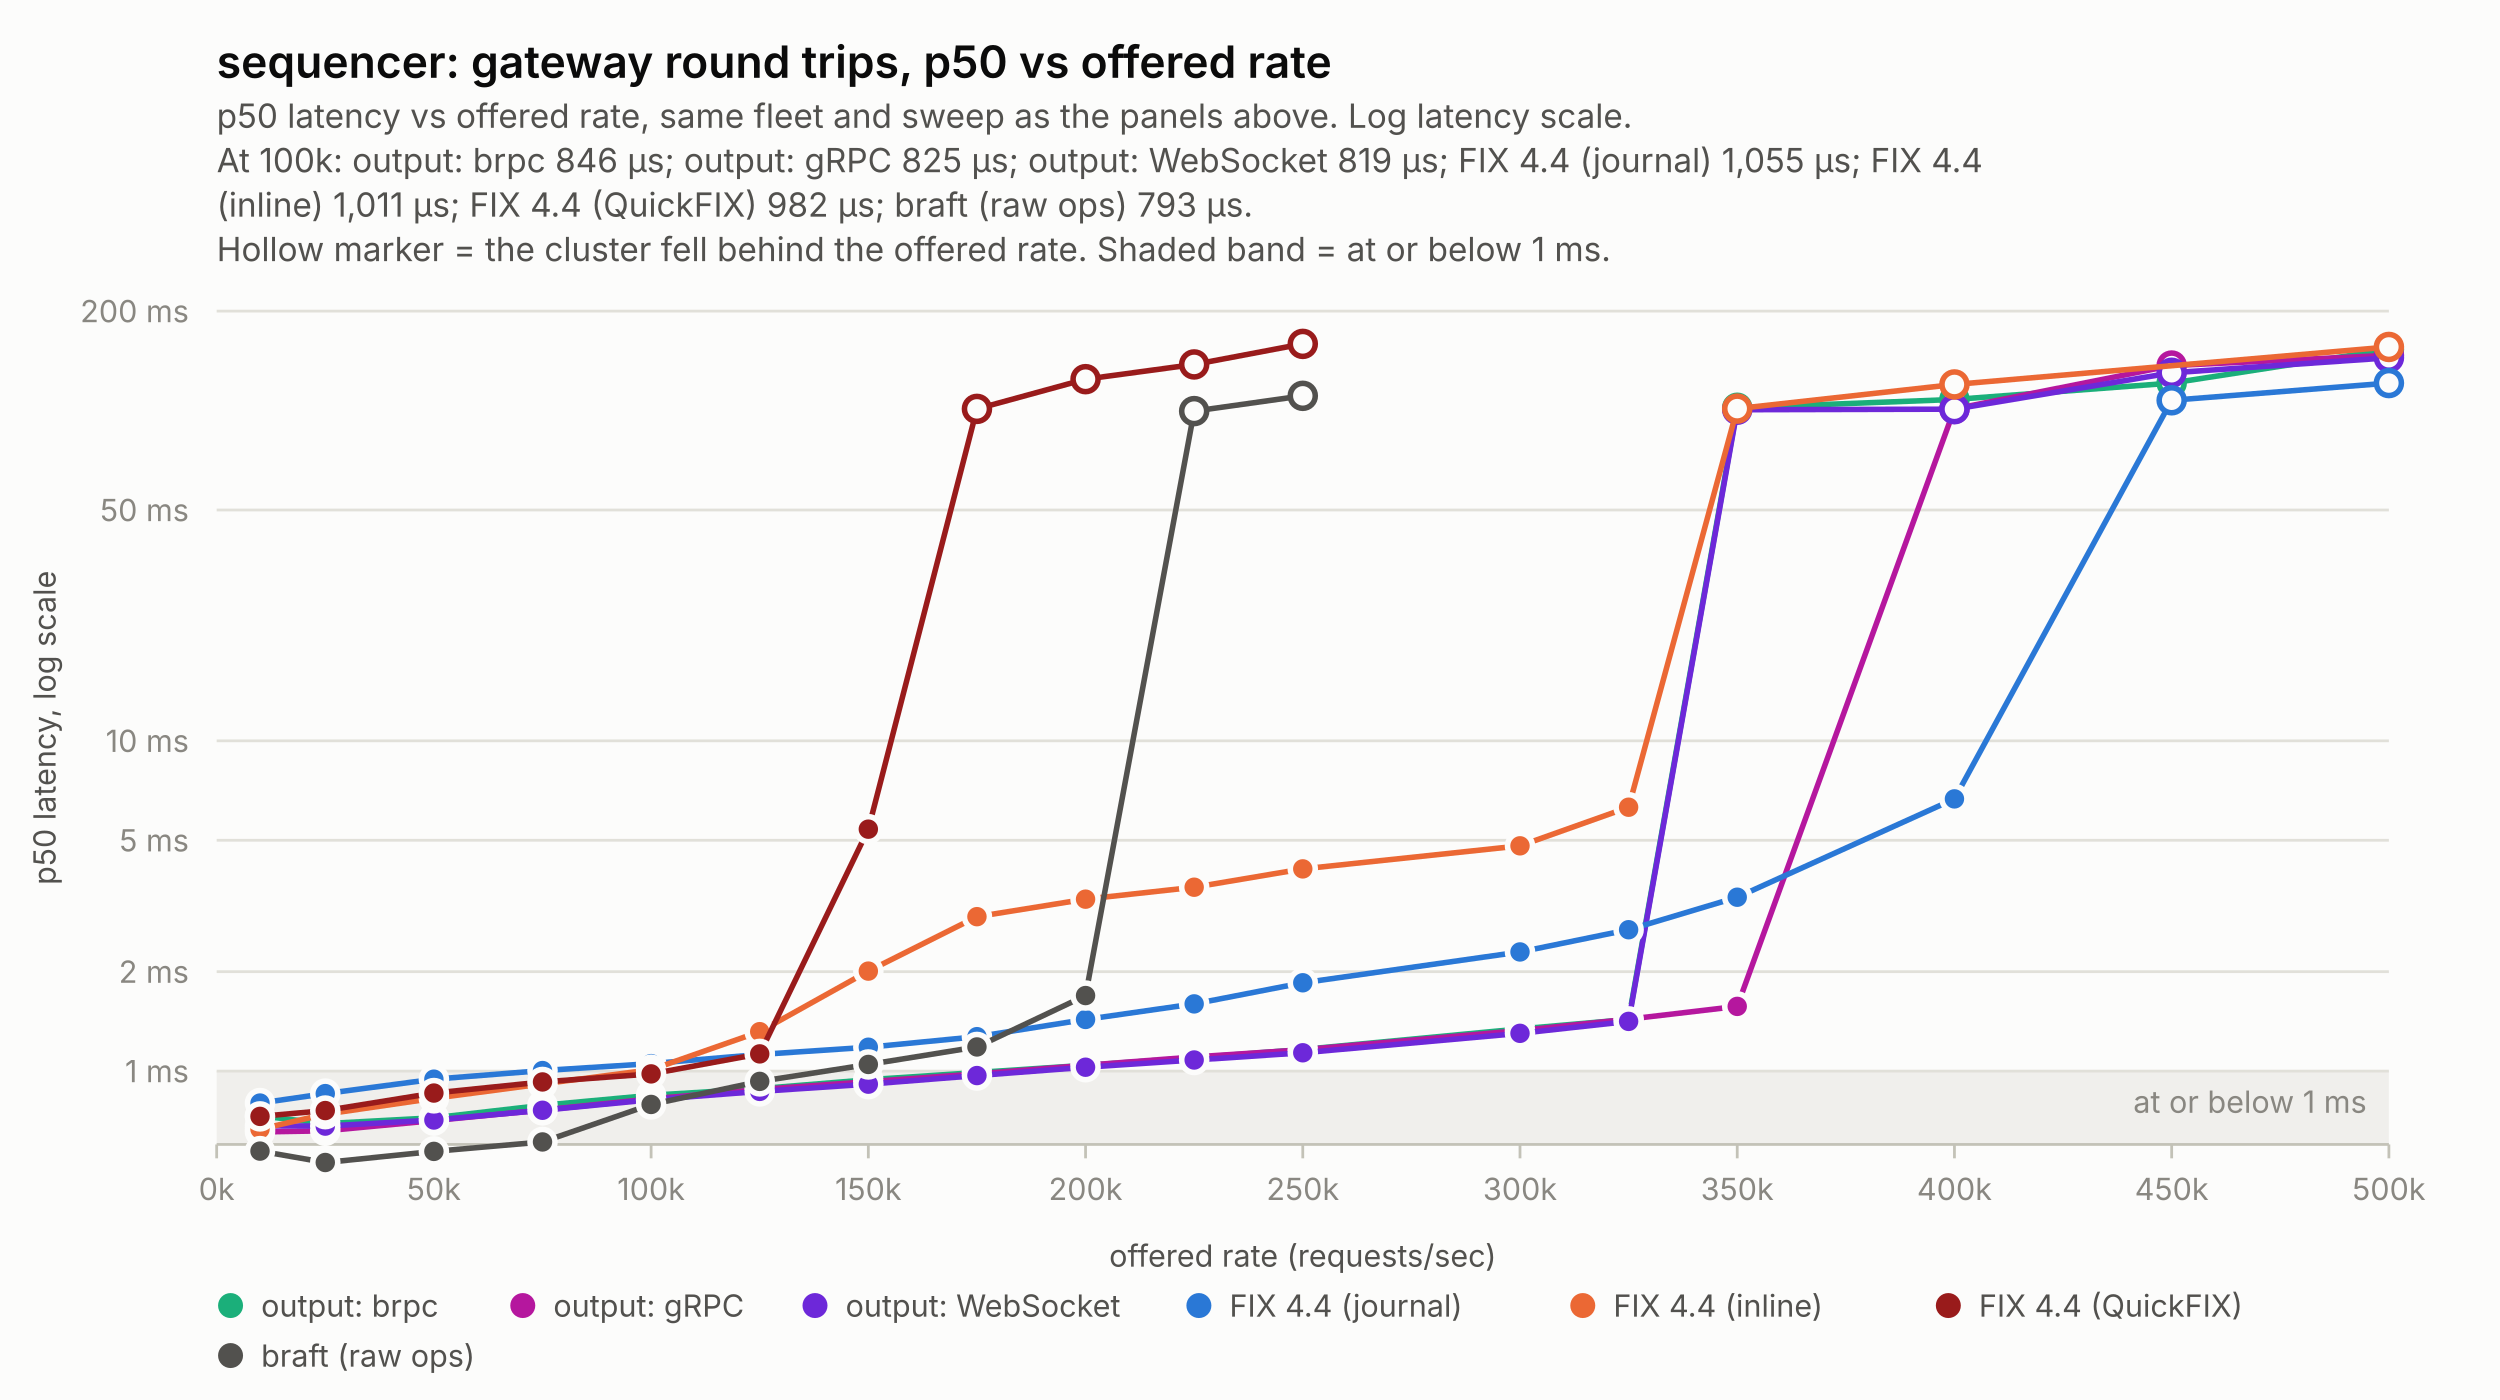
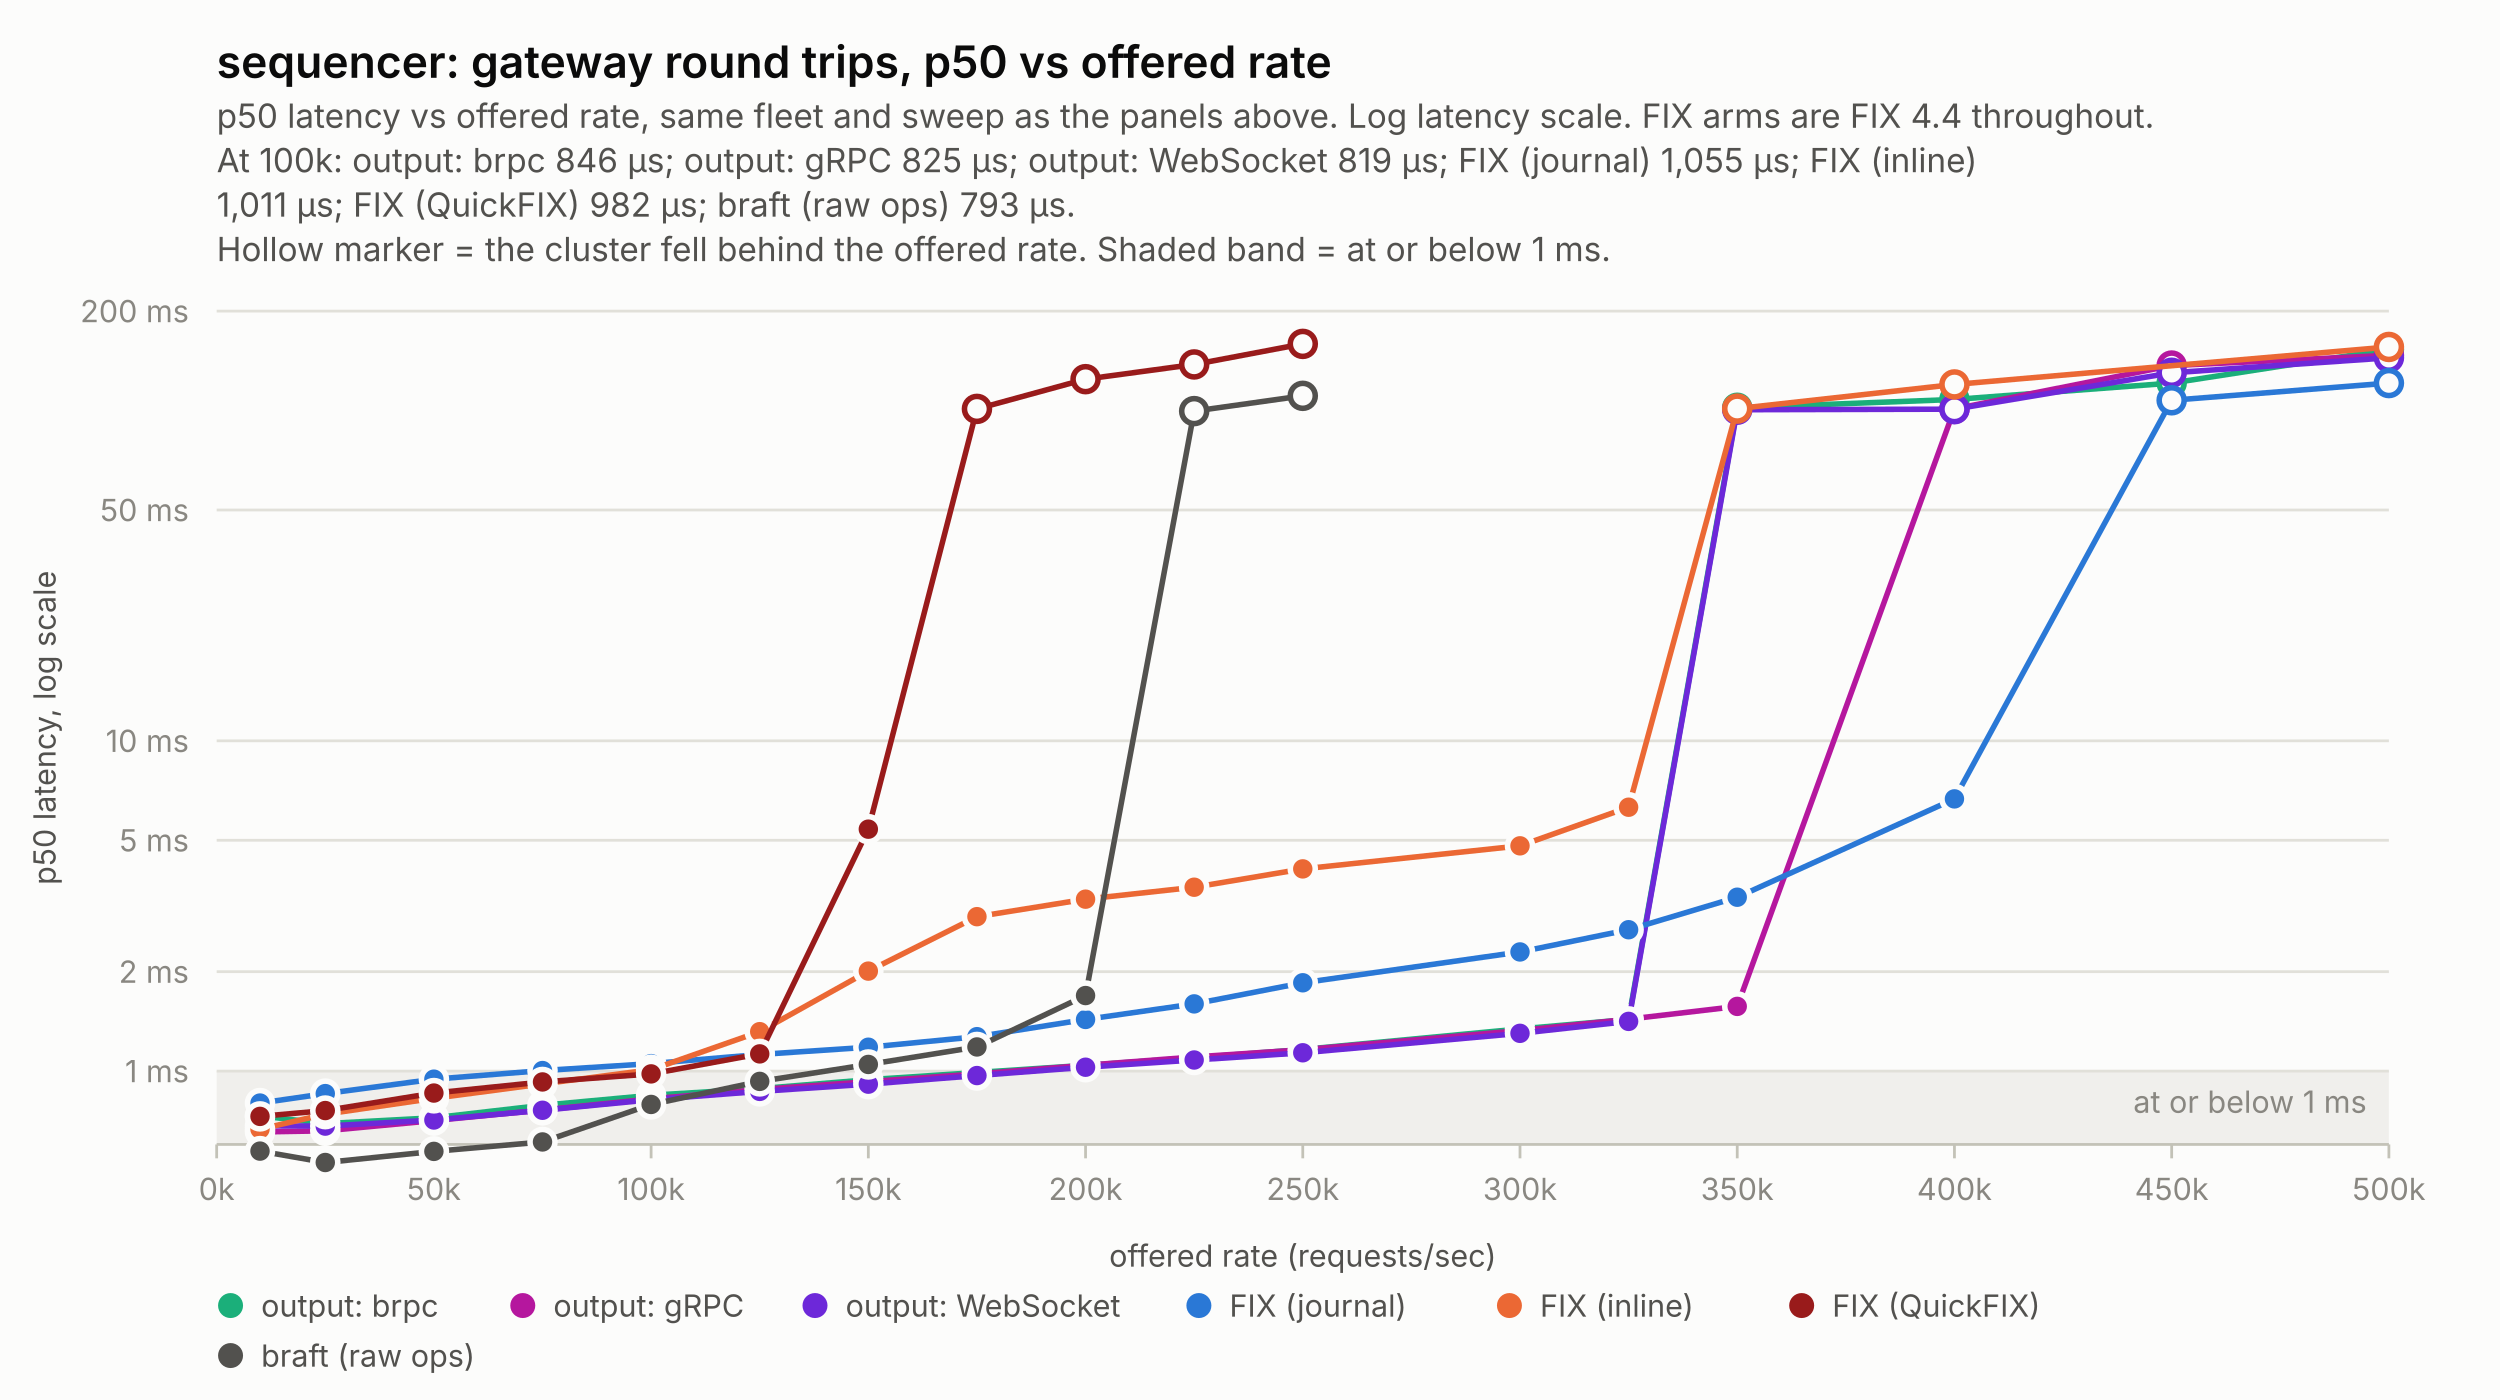
<svg xmlns="http://www.w3.org/2000/svg" width="900" height="504" viewBox="0 0 900 504" font-family="system-ui,-apple-system,&quot;Segoe UI&quot;,sans-serif" role="img" aria-label="sequencer: gateway round trips, p50 vs offered rate">
  <rect width="900" height="504" fill="#fcfcfb" />
  <text x="78" y="28" font-size="16" font-weight="600" fill="#0b0b0b">sequencer: gateway round trips, p50 vs offered rate</text>
-   <text x="78" y="46" font-size="12" fill="#52514e">p50 latency vs offered rate, same fleet and sweep as the panels above. Log latency scale.</text>
-   <text x="78" y="62" font-size="12" fill="#52514e">At 100k: output: brpc 846 µs; output: gRPC 825 µs; output: WebSocket 819 µs; FIX 4.4 (journal) 1,055 µs; FIX 4.4</text>
-   <text x="78" y="78" font-size="12" fill="#52514e">(inline) 1,011 µs; FIX 4.4 (QuickFIX) 982 µs; braft (raw ops) 793 µs.</text>
+   <text x="78" y="46" font-size="12" fill="#52514e">p50 latency vs offered rate, same fleet and sweep as the panels above. Log latency scale. FIX arms are FIX 4.4 throughout.</text>
+   <text x="78" y="62" font-size="12" fill="#52514e">At 100k: output: brpc 846 µs; output: gRPC 825 µs; output: WebSocket 819 µs; FIX (journal) 1,055 µs; FIX (inline)</text>
+   <text x="78" y="78" font-size="12" fill="#52514e">1,011 µs; FIX (QuickFIX) 982 µs; braft (raw ops) 793 µs.</text>
  <text x="78" y="94" font-size="12" fill="#52514e">Hollow marker = the cluster fell behind the offered rate. Shaded band = at or below 1 ms.</text>
  <rect x="78" y="385.6" width="782" height="26.4" fill="#f0efec" />
  <text x="852" y="400.6" font-size="11" fill="#898781" text-anchor="end">at or below 1 ms</text>
  <line x1="78" y1="385.6" x2="860" y2="385.6" stroke="#e1e0d9" stroke-width="1" />
  <text x="68" y="389.6" font-size="11" fill="#898781" text-anchor="end">1 ms</text>
  <line x1="78" y1="349.8" x2="860" y2="349.8" stroke="#e1e0d9" stroke-width="1" />
  <text x="68" y="353.8" font-size="11" fill="#898781" text-anchor="end">2 ms</text>
  <line x1="78" y1="302.5" x2="860" y2="302.5" stroke="#e1e0d9" stroke-width="1" />
  <text x="68" y="306.5" font-size="11" fill="#898781" text-anchor="end">5 ms</text>
  <line x1="78" y1="266.7" x2="860" y2="266.7" stroke="#e1e0d9" stroke-width="1" />
  <text x="68" y="270.7" font-size="11" fill="#898781" text-anchor="end">10 ms</text>
  <line x1="78" y1="183.6" x2="860" y2="183.6" stroke="#e1e0d9" stroke-width="1" />
  <text x="68" y="187.6" font-size="11" fill="#898781" text-anchor="end">50 ms</text>
  <line x1="78" y1="112.0" x2="860" y2="112.0" stroke="#e1e0d9" stroke-width="1" />
  <text x="68" y="116.0" font-size="11" fill="#898781" text-anchor="end">200 ms</text>
  <text x="20" y="262" font-size="11" fill="#52514e" text-anchor="middle" transform="rotate(-90 20 262)">p50 latency, log scale</text>
  <line x1="78" y1="412" x2="860" y2="412" stroke="#c3c2b7" stroke-width="1" />
  <line x1="78.0" y1="412" x2="78.0" y2="417" stroke="#c3c2b7" stroke-width="1" />
  <text x="78.0" y="432" font-size="11" fill="#898781" text-anchor="middle">0k</text>
  <line x1="156.2" y1="412" x2="156.2" y2="417" stroke="#c3c2b7" stroke-width="1" />
  <text x="156.2" y="432" font-size="11" fill="#898781" text-anchor="middle">50k</text>
  <line x1="234.4" y1="412" x2="234.4" y2="417" stroke="#c3c2b7" stroke-width="1" />
  <text x="234.4" y="432" font-size="11" fill="#898781" text-anchor="middle">100k</text>
  <line x1="312.6" y1="412" x2="312.6" y2="417" stroke="#c3c2b7" stroke-width="1" />
  <text x="312.6" y="432" font-size="11" fill="#898781" text-anchor="middle">150k</text>
  <line x1="390.8" y1="412" x2="390.8" y2="417" stroke="#c3c2b7" stroke-width="1" />
  <text x="390.8" y="432" font-size="11" fill="#898781" text-anchor="middle">200k</text>
  <line x1="469.0" y1="412" x2="469.0" y2="417" stroke="#c3c2b7" stroke-width="1" />
  <text x="469.0" y="432" font-size="11" fill="#898781" text-anchor="middle">250k</text>
  <line x1="547.2" y1="412" x2="547.2" y2="417" stroke="#c3c2b7" stroke-width="1" />
  <text x="547.2" y="432" font-size="11" fill="#898781" text-anchor="middle">300k</text>
  <line x1="625.4" y1="412" x2="625.4" y2="417" stroke="#c3c2b7" stroke-width="1" />
  <text x="625.4" y="432" font-size="11" fill="#898781" text-anchor="middle">350k</text>
  <line x1="703.6" y1="412" x2="703.6" y2="417" stroke="#c3c2b7" stroke-width="1" />
  <text x="703.6" y="432" font-size="11" fill="#898781" text-anchor="middle">400k</text>
  <line x1="781.8" y1="412" x2="781.8" y2="417" stroke="#c3c2b7" stroke-width="1" />
  <text x="781.8" y="432" font-size="11" fill="#898781" text-anchor="middle">450k</text>
  <line x1="860.0" y1="412" x2="860.0" y2="417" stroke="#c3c2b7" stroke-width="1" />
  <text x="860.0" y="432" font-size="11" fill="#898781" text-anchor="middle">500k</text>
  <text x="469" y="456" font-size="11" fill="#52514e" text-anchor="middle">offered rate (requests/sec)</text>
  <path d="M93.6,401.7 L117.1,404.5 L156.2,402.4 L195.3,397.9 L234.4,394.3 L273.5,391.9 L312.6,388.7 L351.7,386.1 L390.8,383.5 L429.9,380.8 L469.0,377.8 L547.2,370.4 L586.3,367.0 L625.4,146.8 L703.6,143.8 L781.8,137.9 L860.0,125.8" fill="none" stroke="#1baf7a" stroke-width="2" stroke-linejoin="round" stroke-linecap="round" />
  <circle cx="93.6" cy="401.7" r="4.5" fill="#1baf7a" stroke="#fcfcfb" stroke-width="2" />
  <circle cx="117.1" cy="404.5" r="4.5" fill="#1baf7a" stroke="#fcfcfb" stroke-width="2" />
  <circle cx="156.2" cy="402.4" r="4.5" fill="#1baf7a" stroke="#fcfcfb" stroke-width="2" />
  <circle cx="195.3" cy="397.9" r="4.5" fill="#1baf7a" stroke="#fcfcfb" stroke-width="2" />
  <circle cx="234.4" cy="394.3" r="4.5" fill="#1baf7a" stroke="#fcfcfb" stroke-width="2" />
  <circle cx="273.5" cy="391.9" r="4.5" fill="#1baf7a" stroke="#fcfcfb" stroke-width="2" />
  <circle cx="312.6" cy="388.7" r="4.5" fill="#1baf7a" stroke="#fcfcfb" stroke-width="2" />
  <circle cx="351.7" cy="386.1" r="4.5" fill="#1baf7a" stroke="#fcfcfb" stroke-width="2" />
  <circle cx="390.8" cy="383.5" r="4.5" fill="#1baf7a" stroke="#fcfcfb" stroke-width="2" />
  <circle cx="429.9" cy="380.8" r="4.5" fill="#1baf7a" stroke="#fcfcfb" stroke-width="2" />
  <circle cx="469.0" cy="377.8" r="4.5" fill="#1baf7a" stroke="#fcfcfb" stroke-width="2" />
  <circle cx="547.2" cy="370.4" r="4.5" fill="#1baf7a" stroke="#fcfcfb" stroke-width="2" />
  <circle cx="586.3" cy="367.0" r="4.5" fill="#1baf7a" stroke="#fcfcfb" stroke-width="2" />
  <circle cx="625.4" cy="146.8" r="4.5" fill="#fcfcfb" stroke="#1baf7a" stroke-width="2" />
  <circle cx="703.6" cy="143.8" r="4.5" fill="#fcfcfb" stroke="#1baf7a" stroke-width="2" />
  <circle cx="781.8" cy="137.9" r="4.5" fill="#fcfcfb" stroke="#1baf7a" stroke-width="2" />
  <circle cx="860.0" cy="125.8" r="4.5" fill="#fcfcfb" stroke="#1baf7a" stroke-width="2" />
  <path d="M93.6,407.5 L117.1,407.1 L156.2,403.4 L195.3,399.6 L234.4,395.6 L273.5,392.2 L312.6,389.4 L351.7,386.6 L390.8,383.5 L429.9,380.5 L469.0,377.9 L547.2,371.0 L586.3,366.9 L625.4,362.3 L703.6,147.2 L781.8,131.6 L860.0,127.9" fill="none" stroke="#b5179e" stroke-width="2" stroke-linejoin="round" stroke-linecap="round" />
  <circle cx="93.6" cy="407.5" r="4.5" fill="#b5179e" stroke="#fcfcfb" stroke-width="2" />
  <circle cx="117.1" cy="407.1" r="4.5" fill="#b5179e" stroke="#fcfcfb" stroke-width="2" />
  <circle cx="156.2" cy="403.4" r="4.5" fill="#b5179e" stroke="#fcfcfb" stroke-width="2" />
  <circle cx="195.3" cy="399.6" r="4.5" fill="#b5179e" stroke="#fcfcfb" stroke-width="2" />
  <circle cx="234.4" cy="395.6" r="4.5" fill="#b5179e" stroke="#fcfcfb" stroke-width="2" />
  <circle cx="273.5" cy="392.2" r="4.5" fill="#b5179e" stroke="#fcfcfb" stroke-width="2" />
  <circle cx="312.6" cy="389.4" r="4.5" fill="#b5179e" stroke="#fcfcfb" stroke-width="2" />
  <circle cx="351.7" cy="386.6" r="4.5" fill="#b5179e" stroke="#fcfcfb" stroke-width="2" />
  <circle cx="390.8" cy="383.5" r="4.5" fill="#b5179e" stroke="#fcfcfb" stroke-width="2" />
  <circle cx="429.9" cy="380.5" r="4.5" fill="#b5179e" stroke="#fcfcfb" stroke-width="2" />
  <circle cx="469.0" cy="377.9" r="4.5" fill="#b5179e" stroke="#fcfcfb" stroke-width="2" />
  <circle cx="547.2" cy="371.0" r="4.5" fill="#b5179e" stroke="#fcfcfb" stroke-width="2" />
  <circle cx="586.3" cy="366.9" r="4.5" fill="#b5179e" stroke="#fcfcfb" stroke-width="2" />
  <circle cx="625.4" cy="362.3" r="4.5" fill="#b5179e" stroke="#fcfcfb" stroke-width="2" />
  <circle cx="703.6" cy="147.2" r="4.5" fill="#fcfcfb" stroke="#b5179e" stroke-width="2" />
  <circle cx="781.8" cy="131.6" r="4.5" fill="#fcfcfb" stroke="#b5179e" stroke-width="2" />
  <circle cx="860.0" cy="127.9" r="4.5" fill="#fcfcfb" stroke="#b5179e" stroke-width="2" />
  <path d="M93.6,405.3 L117.1,405.4 L156.2,403.2 L195.3,399.7 L234.4,395.9 L273.5,392.9 L312.6,390.3 L351.7,387.2 L390.8,384.2 L429.9,381.6 L469.0,379.0 L547.2,372.0 L586.3,367.7 L625.4,147.5 L703.6,147.3 L781.8,134.2 L860.0,128.8" fill="none" stroke="#6d28d9" stroke-width="2" stroke-linejoin="round" stroke-linecap="round" />
  <circle cx="93.6" cy="405.3" r="4.5" fill="#6d28d9" stroke="#fcfcfb" stroke-width="2" />
  <circle cx="117.1" cy="405.4" r="4.5" fill="#6d28d9" stroke="#fcfcfb" stroke-width="2" />
  <circle cx="156.2" cy="403.2" r="4.5" fill="#6d28d9" stroke="#fcfcfb" stroke-width="2" />
  <circle cx="195.3" cy="399.7" r="4.5" fill="#6d28d9" stroke="#fcfcfb" stroke-width="2" />
  <circle cx="234.4" cy="395.9" r="4.5" fill="#6d28d9" stroke="#fcfcfb" stroke-width="2" />
  <circle cx="273.5" cy="392.9" r="4.5" fill="#6d28d9" stroke="#fcfcfb" stroke-width="2" />
  <circle cx="312.6" cy="390.3" r="4.5" fill="#6d28d9" stroke="#fcfcfb" stroke-width="2" />
  <circle cx="351.7" cy="387.2" r="4.5" fill="#6d28d9" stroke="#fcfcfb" stroke-width="2" />
  <circle cx="390.8" cy="384.2" r="4.5" fill="#6d28d9" stroke="#fcfcfb" stroke-width="2" />
  <circle cx="429.9" cy="381.6" r="4.5" fill="#6d28d9" stroke="#fcfcfb" stroke-width="2" />
  <circle cx="469.0" cy="379.0" r="4.5" fill="#6d28d9" stroke="#fcfcfb" stroke-width="2" />
  <circle cx="547.2" cy="372.0" r="4.5" fill="#6d28d9" stroke="#fcfcfb" stroke-width="2" />
  <circle cx="586.3" cy="367.7" r="4.5" fill="#6d28d9" stroke="#fcfcfb" stroke-width="2" />
  <circle cx="625.4" cy="147.5" r="4.5" fill="#fcfcfb" stroke="#6d28d9" stroke-width="2" />
  <circle cx="703.6" cy="147.3" r="4.5" fill="#fcfcfb" stroke="#6d28d9" stroke-width="2" />
  <circle cx="781.8" cy="134.2" r="4.5" fill="#fcfcfb" stroke="#6d28d9" stroke-width="2" />
  <circle cx="860.0" cy="128.8" r="4.5" fill="#fcfcfb" stroke="#6d28d9" stroke-width="2" />
  <path d="M93.6,397.1 L117.1,393.7 L156.2,388.5 L195.3,385.4 L234.4,382.9 L273.5,379.6 L312.6,377.0 L351.7,373.2 L390.8,367.0 L429.9,361.4 L469.0,353.8 L547.2,342.7 L586.3,334.7 L625.4,323.0 L703.6,287.6 L781.8,144.1 L860.0,137.9" fill="none" stroke="#2a78d6" stroke-width="2" stroke-linejoin="round" stroke-linecap="round" />
  <circle cx="93.6" cy="397.1" r="4.5" fill="#2a78d6" stroke="#fcfcfb" stroke-width="2" />
  <circle cx="117.1" cy="393.7" r="4.5" fill="#2a78d6" stroke="#fcfcfb" stroke-width="2" />
  <circle cx="156.2" cy="388.5" r="4.5" fill="#2a78d6" stroke="#fcfcfb" stroke-width="2" />
  <circle cx="195.3" cy="385.4" r="4.5" fill="#2a78d6" stroke="#fcfcfb" stroke-width="2" />
  <circle cx="234.4" cy="382.9" r="4.5" fill="#2a78d6" stroke="#fcfcfb" stroke-width="2" />
  <circle cx="273.5" cy="379.6" r="4.5" fill="#2a78d6" stroke="#fcfcfb" stroke-width="2" />
  <circle cx="312.6" cy="377.0" r="4.5" fill="#2a78d6" stroke="#fcfcfb" stroke-width="2" />
  <circle cx="351.7" cy="373.2" r="4.5" fill="#2a78d6" stroke="#fcfcfb" stroke-width="2" />
  <circle cx="390.8" cy="367.0" r="4.5" fill="#2a78d6" stroke="#fcfcfb" stroke-width="2" />
  <circle cx="429.9" cy="361.4" r="4.5" fill="#2a78d6" stroke="#fcfcfb" stroke-width="2" />
  <circle cx="469.0" cy="353.8" r="4.5" fill="#2a78d6" stroke="#fcfcfb" stroke-width="2" />
  <circle cx="547.2" cy="342.7" r="4.5" fill="#2a78d6" stroke="#fcfcfb" stroke-width="2" />
  <circle cx="586.3" cy="334.7" r="4.5" fill="#2a78d6" stroke="#fcfcfb" stroke-width="2" />
  <circle cx="625.4" cy="323.0" r="4.5" fill="#2a78d6" stroke="#fcfcfb" stroke-width="2" />
  <circle cx="703.6" cy="287.6" r="4.5" fill="#2a78d6" stroke="#fcfcfb" stroke-width="2" />
  <circle cx="781.8" cy="144.1" r="4.5" fill="#fcfcfb" stroke="#2a78d6" stroke-width="2" />
  <circle cx="860.0" cy="137.9" r="4.5" fill="#fcfcfb" stroke="#2a78d6" stroke-width="2" />
  <path d="M93.6,406.5 L117.1,401.1 L156.2,395.4 L195.3,390.2 L234.4,385.1 L273.5,371.4 L312.6,349.6 L351.7,330.0 L390.8,323.7 L429.9,319.4 L469.0,312.8 L547.2,304.5 L586.3,290.6 L625.4,147.1 L703.6,138.4 L860.0,124.9" fill="none" stroke="#eb6834" stroke-width="2" stroke-linejoin="round" stroke-linecap="round" />
  <circle cx="93.6" cy="406.5" r="4.5" fill="#eb6834" stroke="#fcfcfb" stroke-width="2" />
  <circle cx="117.1" cy="401.1" r="4.5" fill="#eb6834" stroke="#fcfcfb" stroke-width="2" />
  <circle cx="156.2" cy="395.4" r="4.5" fill="#eb6834" stroke="#fcfcfb" stroke-width="2" />
  <circle cx="195.3" cy="390.2" r="4.5" fill="#eb6834" stroke="#fcfcfb" stroke-width="2" />
  <circle cx="234.4" cy="385.1" r="4.5" fill="#eb6834" stroke="#fcfcfb" stroke-width="2" />
  <circle cx="273.5" cy="371.4" r="4.5" fill="#eb6834" stroke="#fcfcfb" stroke-width="2" />
  <circle cx="312.6" cy="349.6" r="4.5" fill="#eb6834" stroke="#fcfcfb" stroke-width="2" />
  <circle cx="351.7" cy="330.0" r="4.5" fill="#eb6834" stroke="#fcfcfb" stroke-width="2" />
  <circle cx="390.8" cy="323.7" r="4.5" fill="#eb6834" stroke="#fcfcfb" stroke-width="2" />
  <circle cx="429.9" cy="319.4" r="4.5" fill="#eb6834" stroke="#fcfcfb" stroke-width="2" />
  <circle cx="469.0" cy="312.8" r="4.5" fill="#eb6834" stroke="#fcfcfb" stroke-width="2" />
  <circle cx="547.2" cy="304.5" r="4.5" fill="#eb6834" stroke="#fcfcfb" stroke-width="2" />
  <circle cx="586.3" cy="290.6" r="4.5" fill="#eb6834" stroke="#fcfcfb" stroke-width="2" />
  <circle cx="625.4" cy="147.1" r="4.5" fill="#fcfcfb" stroke="#eb6834" stroke-width="2" />
  <circle cx="703.6" cy="138.4" r="4.5" fill="#fcfcfb" stroke="#eb6834" stroke-width="2" />
  <circle cx="860.0" cy="124.9" r="4.5" fill="#fcfcfb" stroke="#eb6834" stroke-width="2" />
  <path d="M93.6,401.9 L117.1,399.8 L156.2,393.5 L195.3,389.5 L234.4,386.6 L273.5,379.4 L312.6,298.5 L351.7,147.2 L390.8,136.5 L429.9,131.2 L469.0,123.8" fill="none" stroke="#991b1b" stroke-width="2" stroke-linejoin="round" stroke-linecap="round" />
  <circle cx="93.6" cy="401.9" r="4.5" fill="#991b1b" stroke="#fcfcfb" stroke-width="2" />
  <circle cx="117.1" cy="399.8" r="4.5" fill="#991b1b" stroke="#fcfcfb" stroke-width="2" />
  <circle cx="156.2" cy="393.5" r="4.5" fill="#991b1b" stroke="#fcfcfb" stroke-width="2" />
  <circle cx="195.3" cy="389.5" r="4.5" fill="#991b1b" stroke="#fcfcfb" stroke-width="2" />
  <circle cx="234.4" cy="386.6" r="4.5" fill="#991b1b" stroke="#fcfcfb" stroke-width="2" />
  <circle cx="273.5" cy="379.4" r="4.5" fill="#991b1b" stroke="#fcfcfb" stroke-width="2" />
  <circle cx="312.6" cy="298.5" r="4.5" fill="#991b1b" stroke="#fcfcfb" stroke-width="2" />
  <circle cx="351.7" cy="147.2" r="4.5" fill="#fcfcfb" stroke="#991b1b" stroke-width="2" />
  <circle cx="390.8" cy="136.5" r="4.5" fill="#fcfcfb" stroke="#991b1b" stroke-width="2" />
  <circle cx="429.9" cy="131.2" r="4.5" fill="#fcfcfb" stroke="#991b1b" stroke-width="2" />
  <circle cx="469.0" cy="123.8" r="4.5" fill="#fcfcfb" stroke="#991b1b" stroke-width="2" />
  <path d="M93.6,414.4 L117.1,418.5 L156.2,414.5 L195.3,411.1 L234.4,397.6 L273.5,389.3 L312.6,383.2 L351.7,376.9 L390.8,358.4 L429.9,148.0 L469.0,142.5" fill="none" stroke="#52514e" stroke-width="2" stroke-linejoin="round" stroke-linecap="round" />
  <circle cx="93.6" cy="414.4" r="4.5" fill="#52514e" stroke="#fcfcfb" stroke-width="2" />
  <circle cx="117.1" cy="418.5" r="4.5" fill="#52514e" stroke="#fcfcfb" stroke-width="2" />
  <circle cx="156.2" cy="414.5" r="4.5" fill="#52514e" stroke="#fcfcfb" stroke-width="2" />
  <circle cx="195.3" cy="411.1" r="4.5" fill="#52514e" stroke="#fcfcfb" stroke-width="2" />
  <circle cx="234.4" cy="397.6" r="4.5" fill="#52514e" stroke="#fcfcfb" stroke-width="2" />
  <circle cx="273.5" cy="389.3" r="4.5" fill="#52514e" stroke="#fcfcfb" stroke-width="2" />
  <circle cx="312.6" cy="383.2" r="4.5" fill="#52514e" stroke="#fcfcfb" stroke-width="2" />
  <circle cx="351.7" cy="376.9" r="4.5" fill="#52514e" stroke="#fcfcfb" stroke-width="2" />
  <circle cx="390.8" cy="358.4" r="4.5" fill="#52514e" stroke="#fcfcfb" stroke-width="2" />
  <circle cx="429.9" cy="148.0" r="4.5" fill="#fcfcfb" stroke="#52514e" stroke-width="2" />
  <circle cx="469.0" cy="142.5" r="4.5" fill="#fcfcfb" stroke="#52514e" stroke-width="2" />
  <circle cx="83" cy="470" r="4.5" fill="#1baf7a" />
  <text x="94" y="474" font-size="11" fill="#52514e">output: brpc</text>
  <circle cx="188.2" cy="470" r="4.5" fill="#b5179e" />
  <text x="199.2" y="474" font-size="11" fill="#52514e">output: gRPC</text>
  <circle cx="293.4" cy="470" r="4.5" fill="#6d28d9" />
  <text x="304.4" y="474" font-size="11" fill="#52514e">output: WebSocket</text>
  <circle cx="431.6" cy="470" r="4.5" fill="#2a78d6" />
-   <text x="442.6" y="474" font-size="11" fill="#52514e">FIX 4.4 (journal)</text>
-   <circle cx="569.8" cy="470" r="4.5" fill="#eb6834" />
-   <text x="580.8" y="474" font-size="11" fill="#52514e">FIX 4.4 (inline)</text>
-   <circle cx="701.4" cy="470" r="4.5" fill="#991b1b" />
-   <text x="712.4" y="474" font-size="11" fill="#52514e">FIX 4.4 (QuickFIX)</text>
+   <text x="442.6" y="474" font-size="11" fill="#52514e">FIX (journal)</text>
+   <circle cx="543.4" cy="470" r="4.5" fill="#eb6834" />
+   <text x="554.4" y="474" font-size="11" fill="#52514e">FIX (inline)</text>
+   <circle cx="648.6" cy="470" r="4.5" fill="#991b1b" />
+   <text x="659.6" y="474" font-size="11" fill="#52514e">FIX (QuickFIX)</text>
  <circle cx="83" cy="488" r="4.5" fill="#52514e" />
  <text x="94" y="492" font-size="11" fill="#52514e">braft (raw ops)</text>
</svg>
